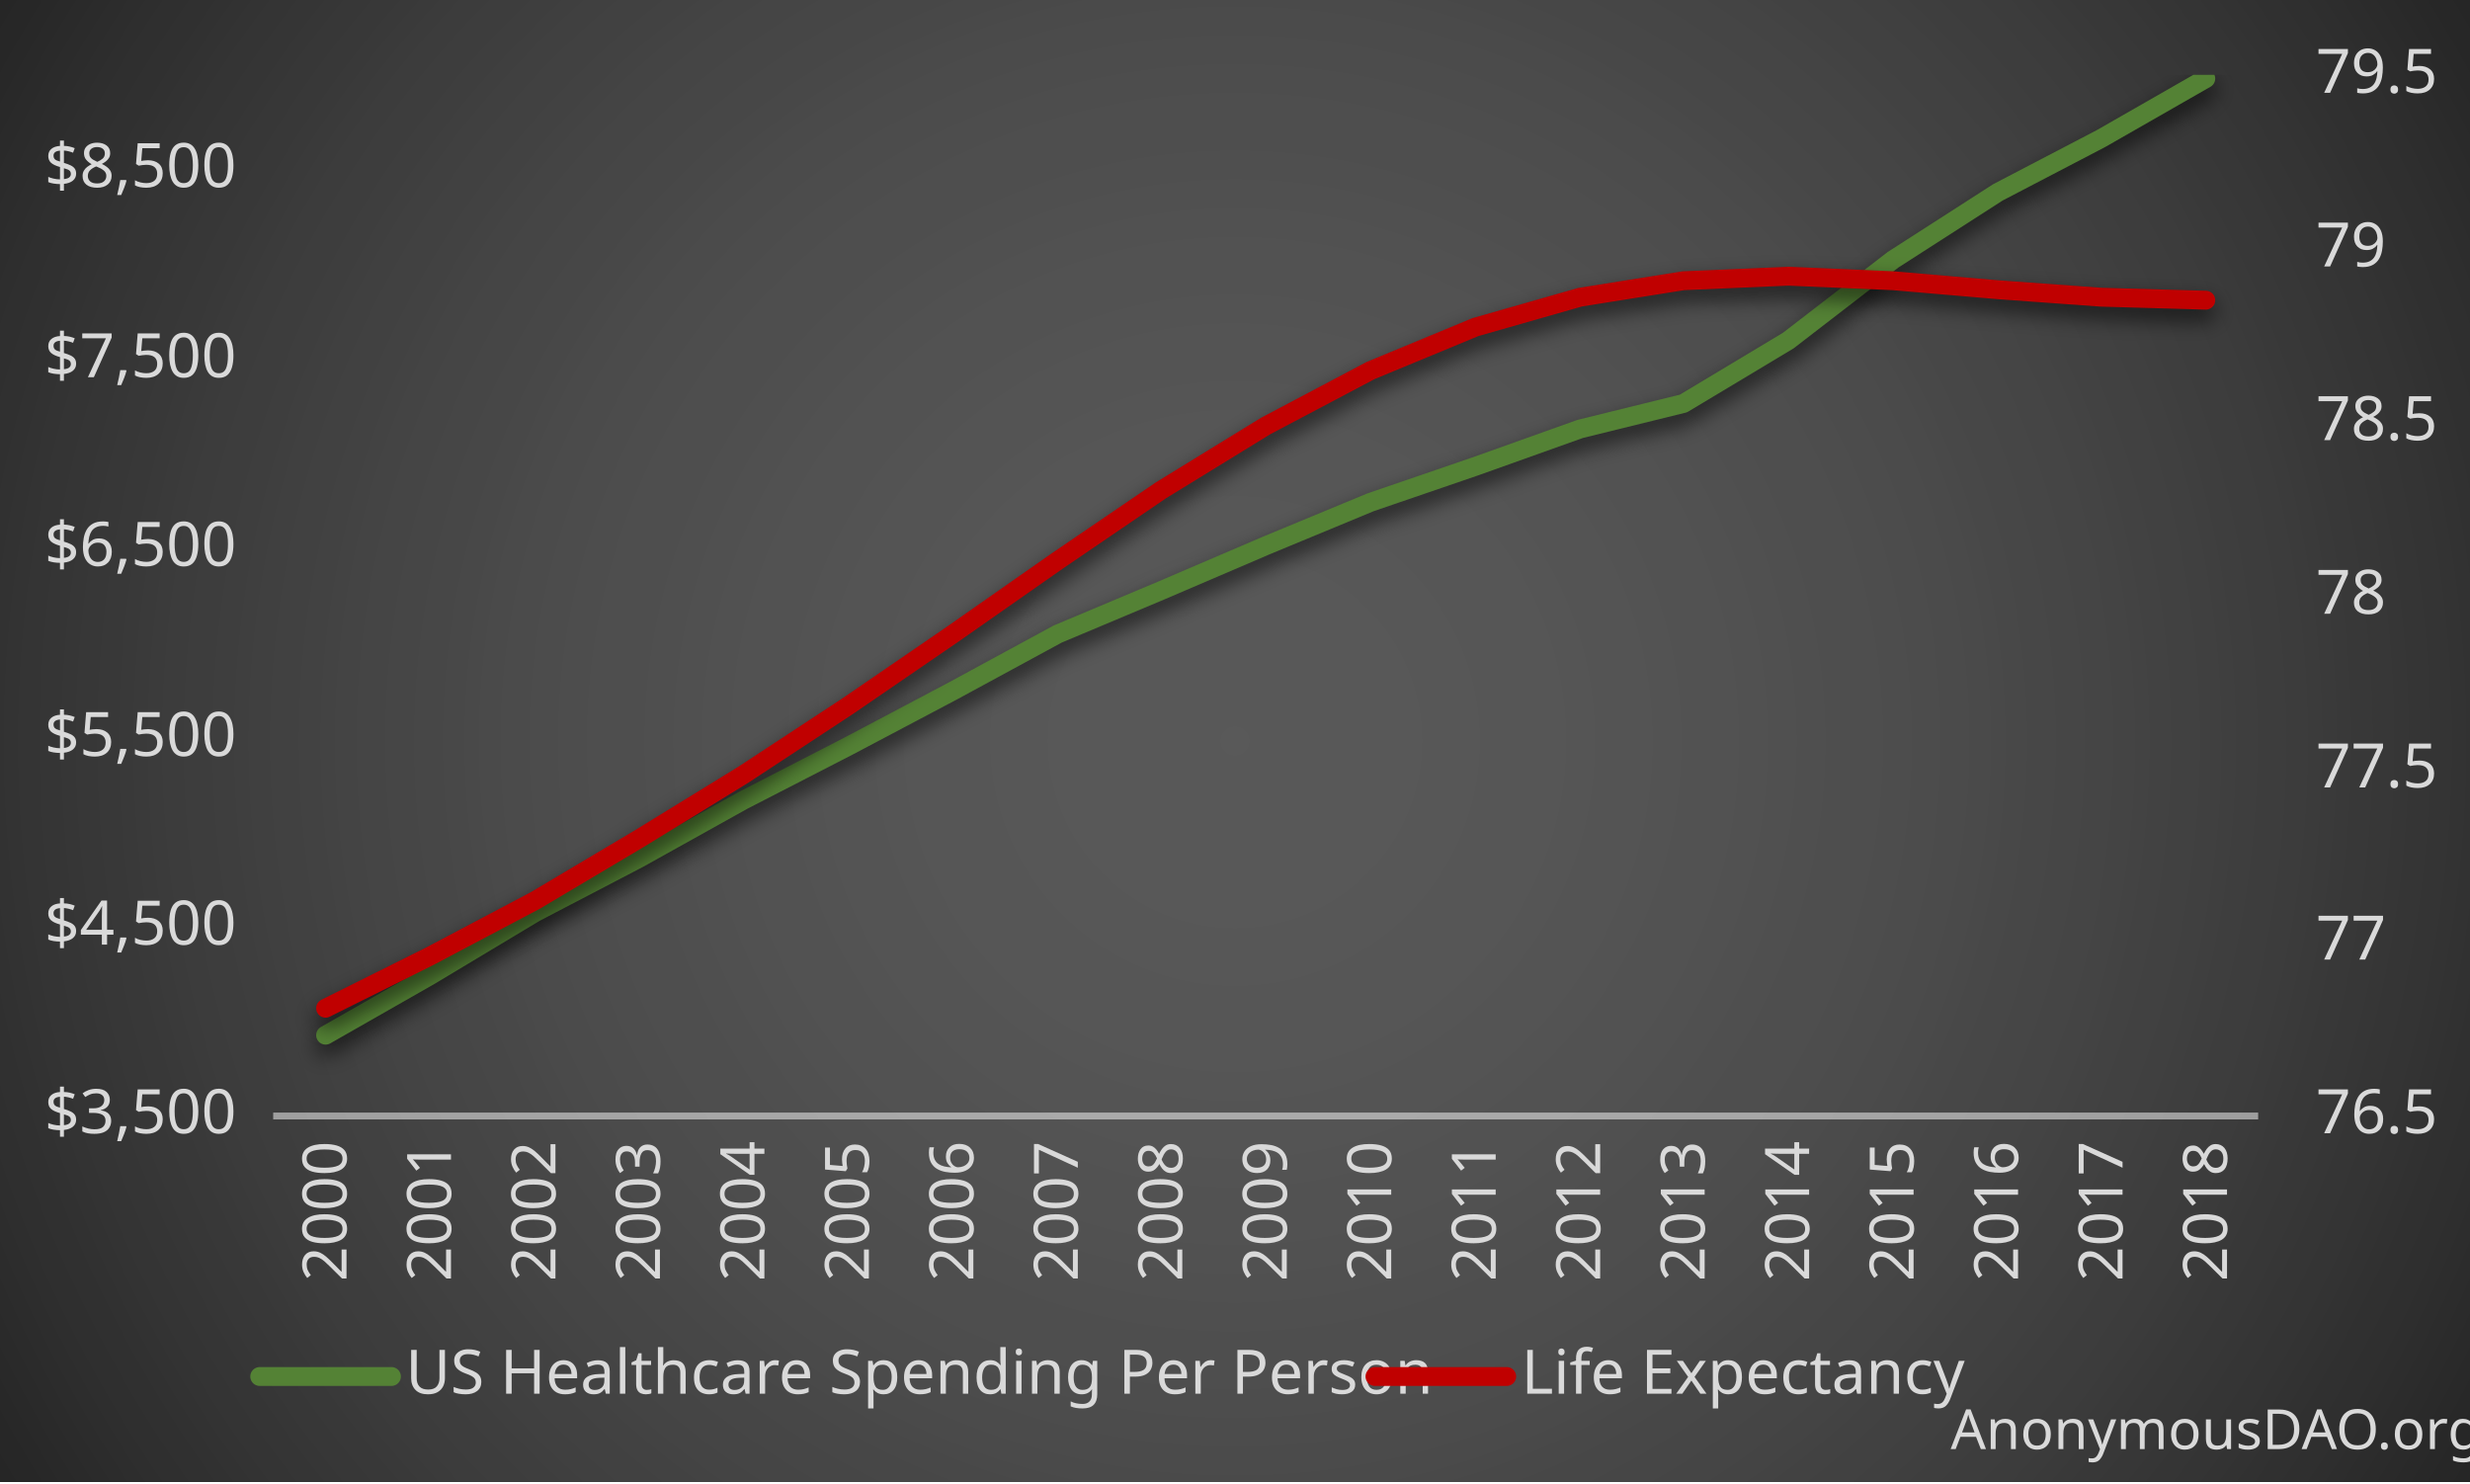
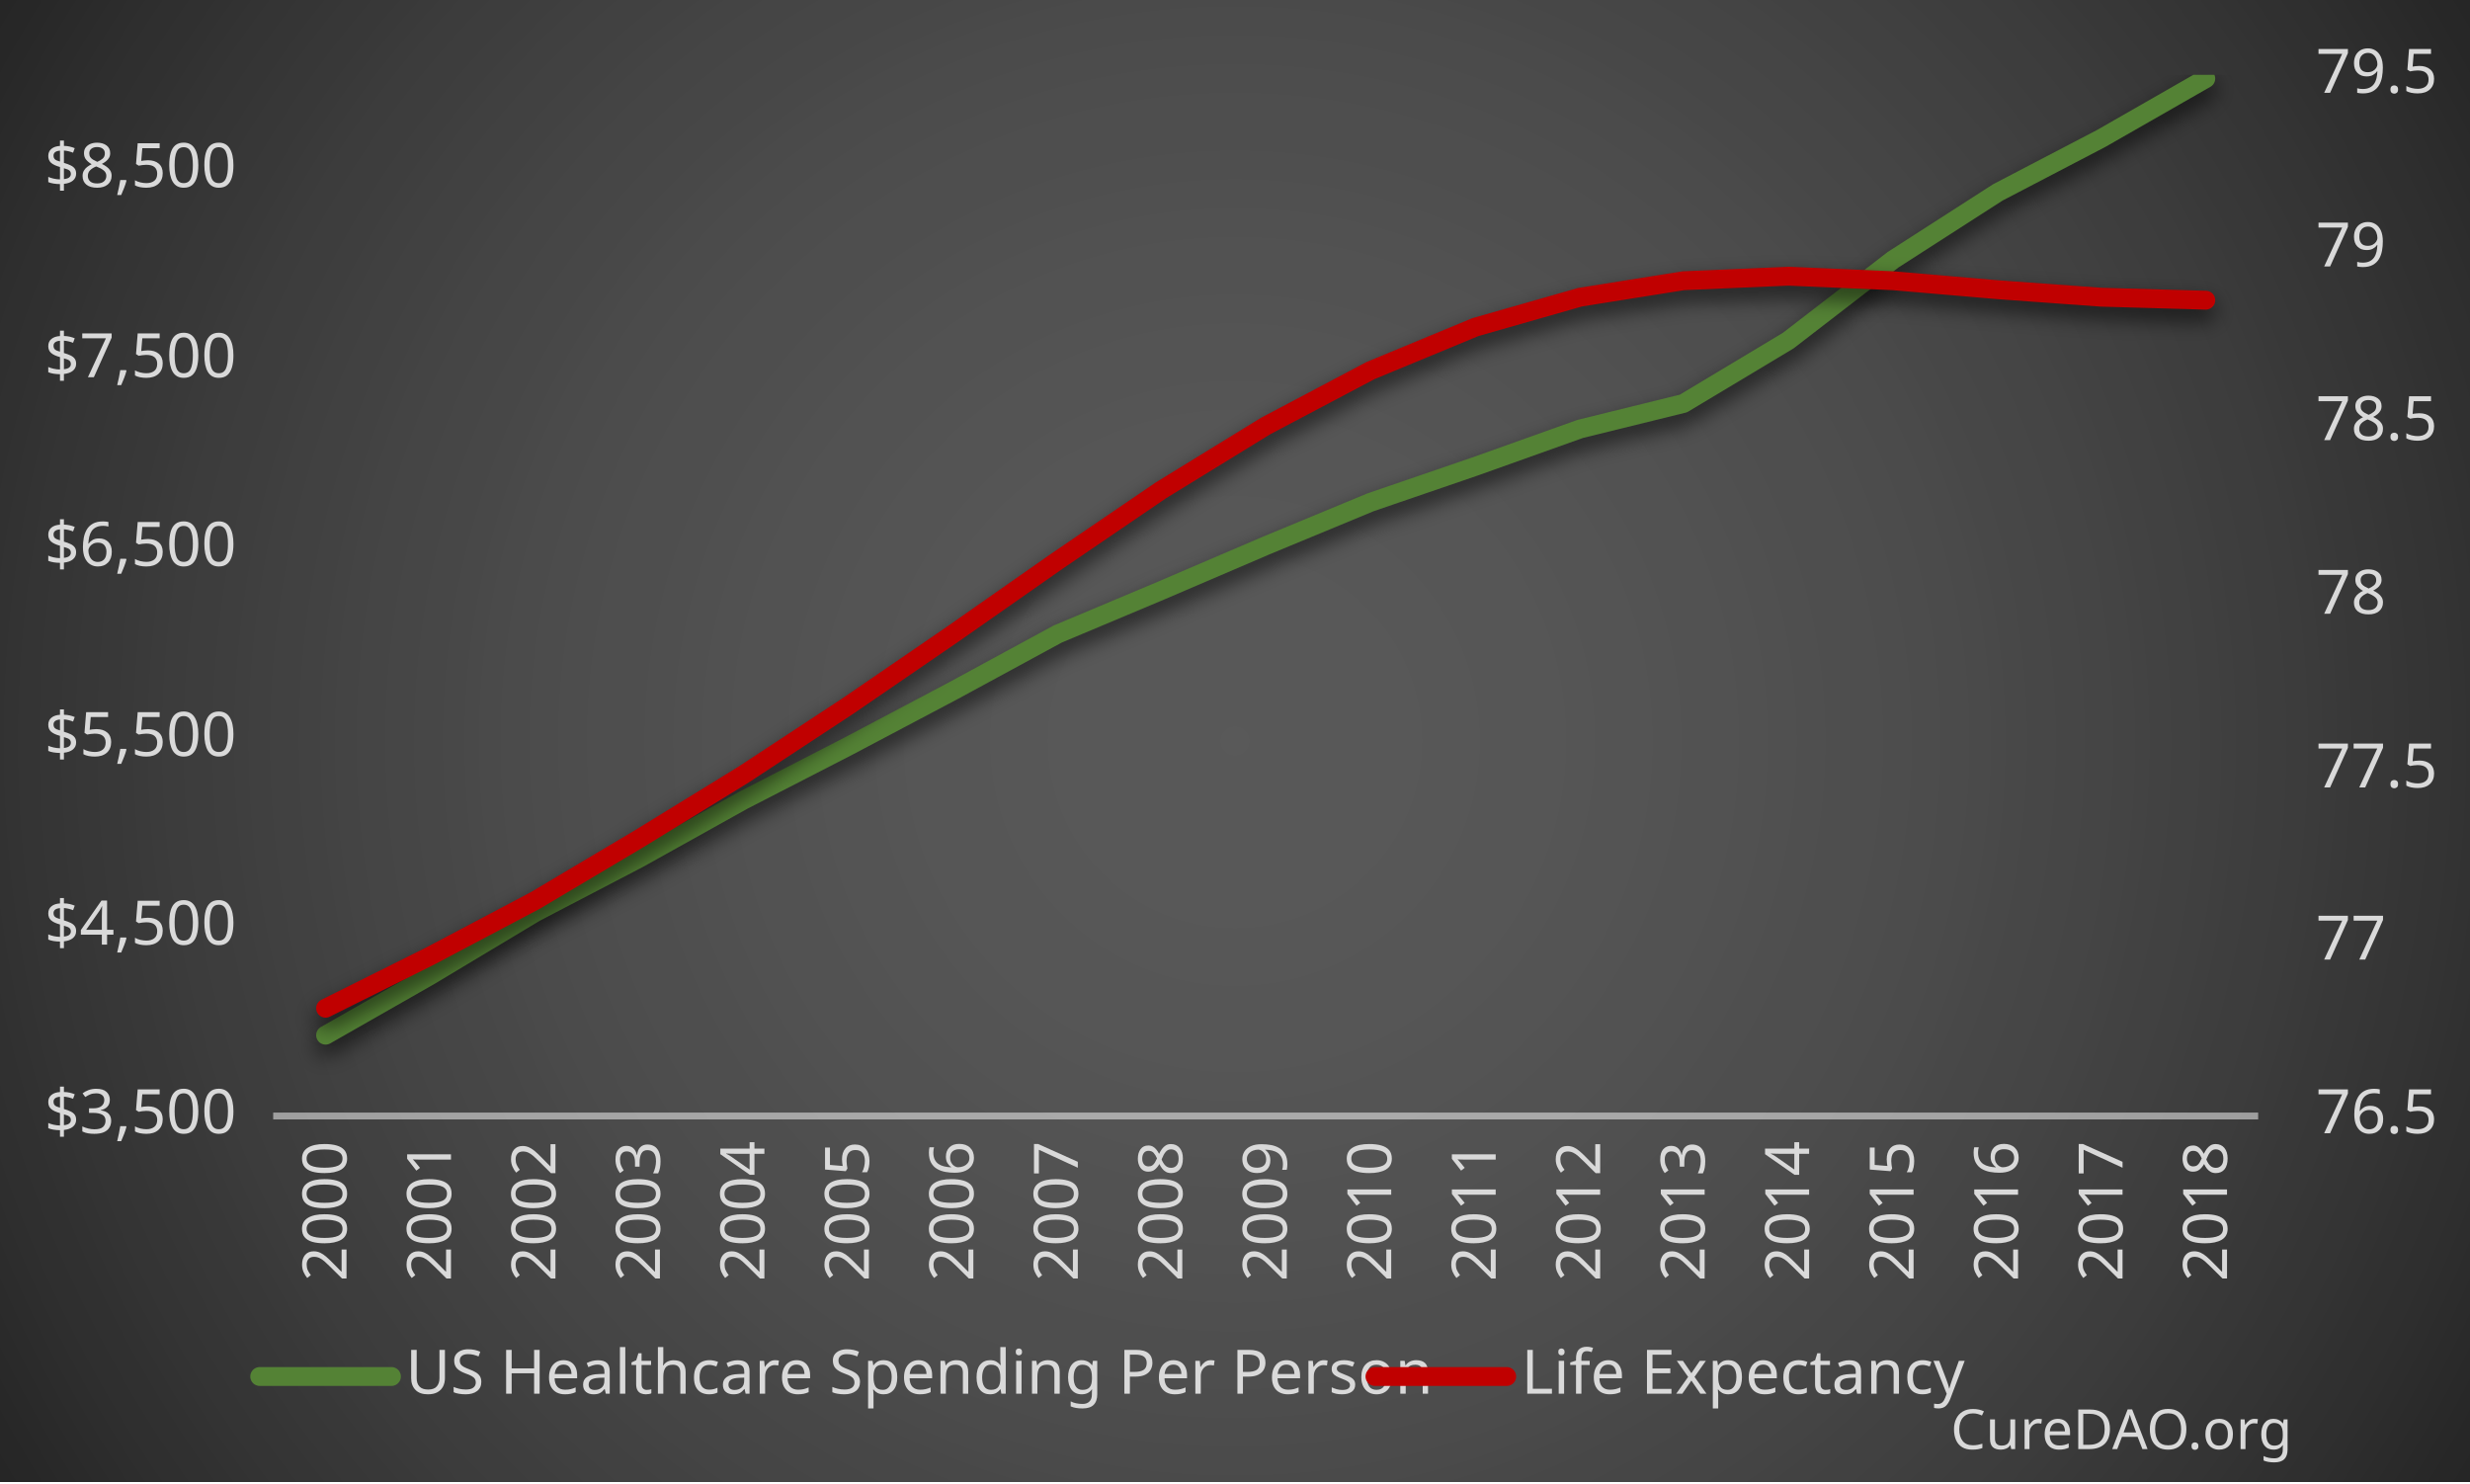
<svg xmlns="http://www.w3.org/2000/svg" width="1650" height="991" overflow="hidden">
  <defs>
    <filter id="fx0" x="-10%" y="-10%" width="120%" height="120%" filterUnits="userSpaceOnUse" primitiveUnits="userSpaceOnUse">
      <feComponentTransfer color-interpolation-filters="sRGB">
        <feFuncR type="discrete" tableValues="0 0" />
        <feFuncG type="discrete" tableValues="0 0" />
        <feFuncB type="discrete" tableValues="0 0" />
        <feFuncA type="linear" slope="0.631" intercept="0" />
      </feComponentTransfer>
      <feGaussianBlur stdDeviation="6.875 6.875" />
    </filter>
    <filter id="fx1" x="-10%" y="-10%" width="120%" height="120%" filterUnits="userSpaceOnUse" primitiveUnits="userSpaceOnUse">
      <feComponentTransfer color-interpolation-filters="sRGB">
        <feFuncR type="discrete" tableValues="0 0" />
        <feFuncG type="discrete" tableValues="0 0" />
        <feFuncB type="discrete" tableValues="0 0" />
        <feFuncA type="linear" slope="0.631" intercept="0" />
      </feComponentTransfer>
      <feGaussianBlur stdDeviation="6.875 6.875" />
    </filter>
    <clipPath id="clip2">
      <rect x="844" y="689" width="1650" height="991" />
    </clipPath>
    <radialGradient cx="2.286e+06" cy="1.3716e+06" r="2.66591e+06" fx="2.286e+06" gradientUnits="userSpaceOnUse" spreadMethod="pad" id="fill3" gradientTransform="matrix(0.000360892 0 0 0.000360892 844 689)">
      <stop offset="0" stop-color="#595959" />
      <stop offset="0.02" stop-color="#585858" />
      <stop offset="0.04" stop-color="#585858" />
      <stop offset="0.06" stop-color="#585858" />
      <stop offset="0.08" stop-color="#585858" />
      <stop offset="0.1" stop-color="#585858" />
      <stop offset="0.12" stop-color="#585858" />
      <stop offset="0.14" stop-color="#575757" />
      <stop offset="0.16" stop-color="#575757" />
      <stop offset="0.18" stop-color="#565656" />
      <stop offset="0.2" stop-color="#565656" />
      <stop offset="0.22" stop-color="#565656" />
      <stop offset="0.24" stop-color="#555555" />
      <stop offset="0.26" stop-color="#545454" />
      <stop offset="0.28" stop-color="#545454" />
      <stop offset="0.3" stop-color="#535353" />
      <stop offset="0.32" stop-color="#525252" />
      <stop offset="0.34" stop-color="#525252" />
      <stop offset="0.36" stop-color="#515151" />
      <stop offset="0.38" stop-color="#505050" />
      <stop offset="0.4" stop-color="#4F4F4F" />
      <stop offset="0.42" stop-color="#4E4E4E" />
      <stop offset="0.44" stop-color="#4E4E4E" />
      <stop offset="0.46" stop-color="#4D4D4D" />
      <stop offset="0.48" stop-color="#4C4C4C" />
      <stop offset="0.5" stop-color="#4B4B4B" />
      <stop offset="0.52" stop-color="#4A4A4A" />
      <stop offset="0.54" stop-color="#484848" />
      <stop offset="0.56" stop-color="#474747" />
      <stop offset="0.58" stop-color="#464646" />
      <stop offset="0.6" stop-color="#454545" />
      <stop offset="0.62" stop-color="#444444" />
      <stop offset="0.64" stop-color="#424242" />
      <stop offset="0.66" stop-color="#414141" />
      <stop offset="0.68" stop-color="#404040" />
      <stop offset="0.7" stop-color="#3E3E3E" />
      <stop offset="0.72" stop-color="#3D3D3D" />
      <stop offset="0.74" stop-color="#3C3C3C" />
      <stop offset="0.76" stop-color="#3A3A3A" />
      <stop offset="0.78" stop-color="#383838" />
      <stop offset="0.8" stop-color="#373737" />
      <stop offset="0.82" stop-color="#353535" />
      <stop offset="0.84" stop-color="#343434" />
      <stop offset="0.86" stop-color="#323232" />
      <stop offset="0.88" stop-color="#303030" />
      <stop offset="0.9" stop-color="#2F2F2F" />
      <stop offset="0.92" stop-color="#2D2D2D" />
      <stop offset="0.94" stop-color="#2B2B2B" />
      <stop offset="0.96" stop-color="#292929" />
      <stop offset="0.98" stop-color="#272727" />
      <stop offset="1" stop-color="#262626" />
    </radialGradient>
    <clipPath id="clip4">
      <rect x="843" y="689" width="1650" height="990" />
    </clipPath>
    <clipPath id="clip5">
      <rect x="1026" y="739" width="1330" height="699" />
    </clipPath>
    <clipPath id="clip6">
      <rect x="-3" y="-3" width="1319" height="700" />
    </clipPath>
    <clipPath id="clip7">
      <rect x="0" y="0" width="1313" height="696" />
    </clipPath>
    <clipPath id="clip8">
      <rect x="1026" y="739" width="1330" height="699" />
    </clipPath>
    <clipPath id="clip9">
      <rect x="1026" y="739" width="1330" height="699" />
    </clipPath>
    <clipPath id="clip10">
      <rect x="-3" y="-3" width="1319" height="553" />
    </clipPath>
    <clipPath id="clip11">
      <rect x="0" y="0" width="1313" height="546" />
    </clipPath>
    <clipPath id="clip12">
      <rect x="1026" y="739" width="1330" height="699" />
    </clipPath>
    <clipPath id="clip13">
      <rect x="843" y="689" width="1650" height="990" />
    </clipPath>
    <clipPath id="clip14">
      <rect x="843" y="689" width="1650" height="990" />
    </clipPath>
    <clipPath id="clip15">
      <rect x="843" y="689" width="1650" height="990" />
    </clipPath>
    <clipPath id="clip16">
      <rect x="843" y="689" width="1650" height="990" />
    </clipPath>
    <clipPath id="clip17">
      <rect x="843" y="689" width="1650" height="990" />
    </clipPath>
    <clipPath id="clip18">
      <rect x="843" y="689" width="1650" height="990" />
    </clipPath>
    <clipPath id="clip19">
      <rect x="843" y="689" width="1650" height="990" />
    </clipPath>
    <clipPath id="clip20">
      <rect x="843" y="689" width="1650" height="990" />
    </clipPath>
    <clipPath id="clip21">
      <rect x="843" y="689" width="1650" height="990" />
    </clipPath>
    <clipPath id="clip22">
      <rect x="843" y="689" width="1650" height="990" />
    </clipPath>
    <clipPath id="clip23">
      <rect x="843" y="689" width="1650" height="990" />
    </clipPath>
    <clipPath id="clip24">
      <rect x="843" y="689" width="1650" height="990" />
    </clipPath>
    <clipPath id="clip25">
      <rect x="843" y="689" width="1650" height="990" />
    </clipPath>
    <clipPath id="clip26">
      <rect x="843" y="689" width="1650" height="990" />
    </clipPath>
    <clipPath id="clip27">
      <rect x="843" y="689" width="1650" height="990" />
    </clipPath>
    <clipPath id="clip28">
      <rect x="843" y="689" width="1650" height="990" />
    </clipPath>
    <clipPath id="clip29">
      <rect x="843" y="689" width="1650" height="990" />
    </clipPath>
    <clipPath id="clip30">
      <rect x="843" y="689" width="1650" height="990" />
    </clipPath>
    <clipPath id="clip31">
      <rect x="843" y="689" width="1650" height="990" />
    </clipPath>
    <clipPath id="clip32">
      <rect x="843" y="689" width="1650" height="990" />
    </clipPath>
    <clipPath id="clip33">
      <rect x="843" y="689" width="1650" height="990" />
    </clipPath>
    <clipPath id="clip34">
      <rect x="843" y="689" width="1650" height="990" />
    </clipPath>
    <clipPath id="clip35">
      <rect x="843" y="689" width="1650" height="990" />
    </clipPath>
    <clipPath id="clip36">
      <rect x="843" y="689" width="1650" height="990" />
    </clipPath>
    <clipPath id="clip37">
      <rect x="843" y="689" width="1650" height="990" />
    </clipPath>
    <clipPath id="clip38">
      <rect x="843" y="689" width="1650" height="990" />
    </clipPath>
    <clipPath id="clip39">
      <rect x="843" y="689" width="1650" height="990" />
    </clipPath>
    <clipPath id="clip40">
      <rect x="843" y="689" width="1650" height="990" />
    </clipPath>
    <clipPath id="clip41">
      <rect x="843" y="689" width="1650" height="990" />
    </clipPath>
    <clipPath id="clip42">
      <rect x="843" y="689" width="1650" height="990" />
    </clipPath>
    <clipPath id="clip43">
      <rect x="843" y="689" width="1650" height="990" />
    </clipPath>
    <clipPath id="clip44">
      <rect x="843" y="689" width="1650" height="990" />
    </clipPath>
    <clipPath id="clip45">
      <rect x="843" y="689" width="1650" height="990" />
    </clipPath>
    <clipPath id="clip46">
      <rect x="843" y="689" width="1650" height="990" />
    </clipPath>
    <clipPath id="clip47">
      <rect x="843" y="689" width="1650" height="990" />
    </clipPath>
    <clipPath id="clip48">
      <rect x="843" y="689" width="1650" height="990" />
    </clipPath>
    <clipPath id="clip49">
      <rect x="843" y="689" width="1651" height="991" />
    </clipPath>
  </defs>
  <g clip-path="url(#clip2)" transform="translate(-844 -689)">
    <rect x="844" y="689" width="1650" height="990" fill="url(#fill3)" />
    <g clip-path="url(#clip4)">
      <path d="M1026.5 1434.5 2352.5 1434.5" stroke="#F2F2F2" stroke-width="4.583" stroke-linejoin="round" stroke-miterlimit="10" stroke-opacity="0.541" fill="none" fill-rule="evenodd" />
    </g>
    <g clip-path="url(#clip5)">
      <g clip-path="url(#clip6)" filter="url(#fx0)" transform="translate(1033 720)">
        <g clip-path="url(#clip7)">
          <path d="M28.5 667.375 98.537 627.419 168.54 585.418 237.542 549.417 307.544 510.415 377.546 474.414 447.549 437.413 517.551 399.412 586.553 370.411 656.556 340.41 726.558 311.409 796.56 287.408 866.562 262.407 935.565 245.407 1005.57 203.405 1075.57 149.403 1145.57 104.402 1214.57 68.401 1284.5 28.375" stroke="#548235" stroke-width="13" stroke-linecap="round" stroke-linejoin="round" stroke-miterlimit="10" fill="none" />
        </g>
      </g>
    </g>
    <g clip-path="url(#clip8)">
      <path d="M1061.5 1380.5 1131.54 1340.54 1201.54 1298.54 1270.54 1262.54 1340.54 1223.54 1410.55 1187.54 1480.55 1150.54 1550.55 1112.54 1619.55 1083.54 1689.56 1053.53 1759.56 1024.53 1829.56 1000.53 1899.56 975.532 1968.56 958.532 2038.57 916.53 2108.57 862.528 2178.57 817.527 2247.57 781.526 2317.5 741.5" stroke="#548235" stroke-width="12.604" stroke-linecap="round" stroke-linejoin="round" stroke-miterlimit="10" fill="none" />
    </g>
    <g clip-path="url(#clip9)">
      <g clip-path="url(#clip10)" filter="url(#fx1)" transform="translate(1033 852)">
        <g clip-path="url(#clip11)">
          <path d="M28.5 517.375 98.537 482.419 168.54 445.417 237.542 404.416 307.544 361.415 377.546 315.413 447.549 267.412 517.551 218.41 586.553 171.409 656.556 128.407 726.558 91.406 796.56 62.405 866.562 42.404 935.565 31.404 1005.57 28.375 1075.57 31.404 1145.57 37.404 1214.57 42.404 1284.5 44.404" stroke="#C00000" stroke-width="13" stroke-linecap="round" stroke-linejoin="round" stroke-miterlimit="10" fill="none" />
        </g>
      </g>
    </g>
    <g clip-path="url(#clip12)">
      <path d="M1061.5 1362.5 1131.54 1327.54 1201.54 1290.54 1270.54 1249.54 1340.54 1206.54 1410.55 1160.54 1480.55 1112.54 1550.55 1063.54 1619.55 1016.53 1689.56 973.532 1759.56 936.531 1829.56 907.53 1899.56 887.529 1968.56 876.529 2038.57 873.5 2108.57 876.529 2178.57 882.529 2247.57 887.529 2317.5 889.529" stroke="#C00000" stroke-width="12.604" stroke-linecap="round" stroke-linejoin="round" stroke-miterlimit="10" fill="none" />
    </g>
    <g clip-path="url(#clip13)">
      <text fill="#D9D9D9" font-family="Calibri,Calibri_MSFontService,sans-serif" font-weight="400" font-size="41" transform="matrix(1 0 0 1 2391.01 1446)">76.5</text>
    </g>
    <g clip-path="url(#clip14)">
      <text fill="#D9D9D9" font-family="Calibri,Calibri_MSFontService,sans-serif" font-weight="400" font-size="41" transform="matrix(1 0 0 1 2391.01 1330)">77</text>
    </g>
    <g clip-path="url(#clip15)">
      <text fill="#D9D9D9" font-family="Calibri,Calibri_MSFontService,sans-serif" font-weight="400" font-size="41" transform="matrix(1 0 0 1 2391.01 1215)">77.5</text>
    </g>
    <g clip-path="url(#clip16)">
      <text fill="#D9D9D9" font-family="Calibri,Calibri_MSFontService,sans-serif" font-weight="400" font-size="41" transform="matrix(1 0 0 1 2391.01 1099)">78</text>
    </g>
    <g clip-path="url(#clip17)">
      <text fill="#D9D9D9" font-family="Calibri,Calibri_MSFontService,sans-serif" font-weight="400" font-size="41" transform="matrix(1 0 0 1 2391.01 983)">78.5</text>
    </g>
    <g clip-path="url(#clip18)">
      <text fill="#D9D9D9" font-family="Calibri,Calibri_MSFontService,sans-serif" font-weight="400" font-size="41" transform="matrix(1 0 0 1 2391.01 867)">79</text>
    </g>
    <g clip-path="url(#clip19)">
      <text fill="#D9D9D9" font-family="Calibri,Calibri_MSFontService,sans-serif" font-weight="400" font-size="41" transform="matrix(1 0 0 1 2391.01 751)">79.5</text>
    </g>
    <g clip-path="url(#clip20)">
      <text fill="#D9D9D9" font-family="Calibri,Calibri_MSFontService,sans-serif" font-weight="400" font-size="41" transform="matrix(1 0 0 1 873.698 1446)">$3,500</text>
    </g>
    <g clip-path="url(#clip21)">
      <text fill="#D9D9D9" font-family="Calibri,Calibri_MSFontService,sans-serif" font-weight="400" font-size="41" transform="matrix(1 0 0 1 873.698 1320)">$4,500</text>
    </g>
    <g clip-path="url(#clip22)">
      <text fill="#D9D9D9" font-family="Calibri,Calibri_MSFontService,sans-serif" font-weight="400" font-size="41" transform="matrix(1 0 0 1 873.698 1194)">$5,500</text>
    </g>
    <g clip-path="url(#clip23)">
      <text fill="#D9D9D9" font-family="Calibri,Calibri_MSFontService,sans-serif" font-weight="400" font-size="41" transform="matrix(1 0 0 1 873.698 1067)">$6,500</text>
    </g>
    <g clip-path="url(#clip24)">
      <text fill="#D9D9D9" font-family="Calibri,Calibri_MSFontService,sans-serif" font-weight="400" font-size="41" transform="matrix(1 0 0 1 873.698 941)">$7,500</text>
    </g>
    <g clip-path="url(#clip25)">
      <text fill="#D9D9D9" font-family="Calibri,Calibri_MSFontService,sans-serif" font-weight="400" font-size="41" transform="matrix(1 0 0 1 873.698 814)">$8,500</text>
    </g>
    <g clip-path="url(#clip26)">
      <text fill="#D9D9D9" font-family="Calibri,Calibri_MSFontService,sans-serif" font-weight="400" font-size="41" transform="matrix(6.12323e-17 -1 1 6.12323e-17 1075.47 1545)">2000</text>
    </g>
    <g clip-path="url(#clip27)">
      <text fill="#D9D9D9" font-family="Calibri,Calibri_MSFontService,sans-serif" font-weight="400" font-size="41" transform="matrix(6.12323e-17 -1 1 6.12323e-17 1145.26 1545)">2001</text>
    </g>
    <g clip-path="url(#clip28)">
      <text fill="#D9D9D9" font-family="Calibri,Calibri_MSFontService,sans-serif" font-weight="400" font-size="41" transform="matrix(6.12323e-17 -1 1 6.12323e-17 1215.05 1545)">2002</text>
    </g>
    <g clip-path="url(#clip29)">
      <text fill="#D9D9D9" font-family="Calibri,Calibri_MSFontService,sans-serif" font-weight="400" font-size="41" transform="matrix(6.12323e-17 -1 1 6.12323e-17 1284.84 1545)">2003</text>
    </g>
    <g clip-path="url(#clip30)">
      <text fill="#D9D9D9" font-family="Calibri,Calibri_MSFontService,sans-serif" font-weight="400" font-size="41" transform="matrix(6.12323e-17 -1 1 6.12323e-17 1354.63 1545)">2004</text>
    </g>
    <g clip-path="url(#clip31)">
      <text fill="#D9D9D9" font-family="Calibri,Calibri_MSFontService,sans-serif" font-weight="400" font-size="41" transform="matrix(6.12323e-17 -1 1 6.12323e-17 1424.42 1545)">2005</text>
    </g>
    <g clip-path="url(#clip32)">
      <text fill="#D9D9D9" font-family="Calibri,Calibri_MSFontService,sans-serif" font-weight="400" font-size="41" transform="matrix(6.12323e-17 -1 1 6.12323e-17 1494.21 1545)">2006</text>
    </g>
    <g clip-path="url(#clip33)">
      <text fill="#D9D9D9" font-family="Calibri,Calibri_MSFontService,sans-serif" font-weight="400" font-size="41" transform="matrix(6.12323e-17 -1 1 6.12323e-17 1564 1545)">2007</text>
    </g>
    <g clip-path="url(#clip34)">
      <text fill="#D9D9D9" font-family="Calibri,Calibri_MSFontService,sans-serif" font-weight="400" font-size="41" transform="matrix(6.12323e-17 -1 1 6.12323e-17 1633.79 1545)">2008</text>
    </g>
    <g clip-path="url(#clip35)">
      <text fill="#D9D9D9" font-family="Calibri,Calibri_MSFontService,sans-serif" font-weight="400" font-size="41" transform="matrix(6.12323e-17 -1 1 6.12323e-17 1703.58 1545)">2009</text>
    </g>
    <g clip-path="url(#clip36)">
      <text fill="#D9D9D9" font-family="Calibri,Calibri_MSFontService,sans-serif" font-weight="400" font-size="41" transform="matrix(6.12323e-17 -1 1 6.12323e-17 1773.36 1545)">2010</text>
    </g>
    <g clip-path="url(#clip37)">
      <text fill="#D9D9D9" font-family="Calibri,Calibri_MSFontService,sans-serif" font-weight="400" font-size="41" transform="matrix(6.12323e-17 -1 1 6.12323e-17 1843.15 1545)">2011</text>
    </g>
    <g clip-path="url(#clip38)">
      <text fill="#D9D9D9" font-family="Calibri,Calibri_MSFontService,sans-serif" font-weight="400" font-size="41" transform="matrix(6.12323e-17 -1 1 6.12323e-17 1912.94 1545)">2012</text>
    </g>
    <g clip-path="url(#clip39)">
      <text fill="#D9D9D9" font-family="Calibri,Calibri_MSFontService,sans-serif" font-weight="400" font-size="41" transform="matrix(6.12323e-17 -1 1 6.12323e-17 1982.73 1545)">2013</text>
    </g>
    <g clip-path="url(#clip40)">
      <text fill="#D9D9D9" font-family="Calibri,Calibri_MSFontService,sans-serif" font-weight="400" font-size="41" transform="matrix(6.12323e-17 -1 1 6.12323e-17 2052.52 1545)">2014</text>
    </g>
    <g clip-path="url(#clip41)">
      <text fill="#D9D9D9" font-family="Calibri,Calibri_MSFontService,sans-serif" font-weight="400" font-size="41" transform="matrix(6.12323e-17 -1 1 6.12323e-17 2122.31 1545)">2015</text>
    </g>
    <g clip-path="url(#clip42)">
      <text fill="#D9D9D9" font-family="Calibri,Calibri_MSFontService,sans-serif" font-weight="400" font-size="41" transform="matrix(6.12323e-17 -1 1 6.12323e-17 2192.1 1545)">2016</text>
    </g>
    <g clip-path="url(#clip43)">
      <text fill="#D9D9D9" font-family="Calibri,Calibri_MSFontService,sans-serif" font-weight="400" font-size="41" transform="matrix(6.12323e-17 -1 1 6.12323e-17 2261.89 1545)">2017</text>
    </g>
    <g clip-path="url(#clip44)">
      <text fill="#D9D9D9" font-family="Calibri,Calibri_MSFontService,sans-serif" font-weight="400" font-size="41" transform="matrix(6.12323e-17 -1 1 6.12323e-17 2331.68 1545)">2018</text>
    </g>
    <g clip-path="url(#clip45)">
      <path d="M1017.5 1608.5 1105.5 1608.5" stroke="#548235" stroke-width="12.604" stroke-linecap="round" stroke-linejoin="round" stroke-miterlimit="10" fill="none" fill-rule="evenodd" />
    </g>
    <g clip-path="url(#clip46)">
      <text fill="#D9D9D9" font-family="Calibri,Calibri_MSFontService,sans-serif" font-weight="400" font-size="41" transform="matrix(1 0 0 1 1114.98 1620)">US Healthcare Spending Per Person</text>
    </g>
    <g clip-path="url(#clip47)">
      <path d="M1762.5 1608.5 1850.5 1608.5" stroke="#C00000" stroke-width="12.604" stroke-linecap="round" stroke-linejoin="round" stroke-miterlimit="10" fill="none" fill-rule="evenodd" />
    </g>
    <g clip-path="url(#clip48)">
      <text fill="#D9D9D9" font-family="Calibri,Calibri_MSFontService,sans-serif" font-weight="400" font-size="41" transform="matrix(1 0 0 1 1860.27 1620)">Life Expectancy</text>
    </g>
    <g clip-path="url(#clip49)">
-       <text fill="#D9D9D9" font-family="Calibri,Calibri_MSFontService,sans-serif" font-weight="400" font-size="37" transform="matrix(1 0 0 1 2147.06 1657)">AnonymousDAO.org</text>
+       <text fill="#D9D9D9" font-family="Calibri,Calibri_MSFontService,sans-serif" font-weight="400" font-size="37" transform="matrix(1 0 0 1 2147.06 1657)">CureDAO.org</text>
    </g>
  </g>
</svg>
